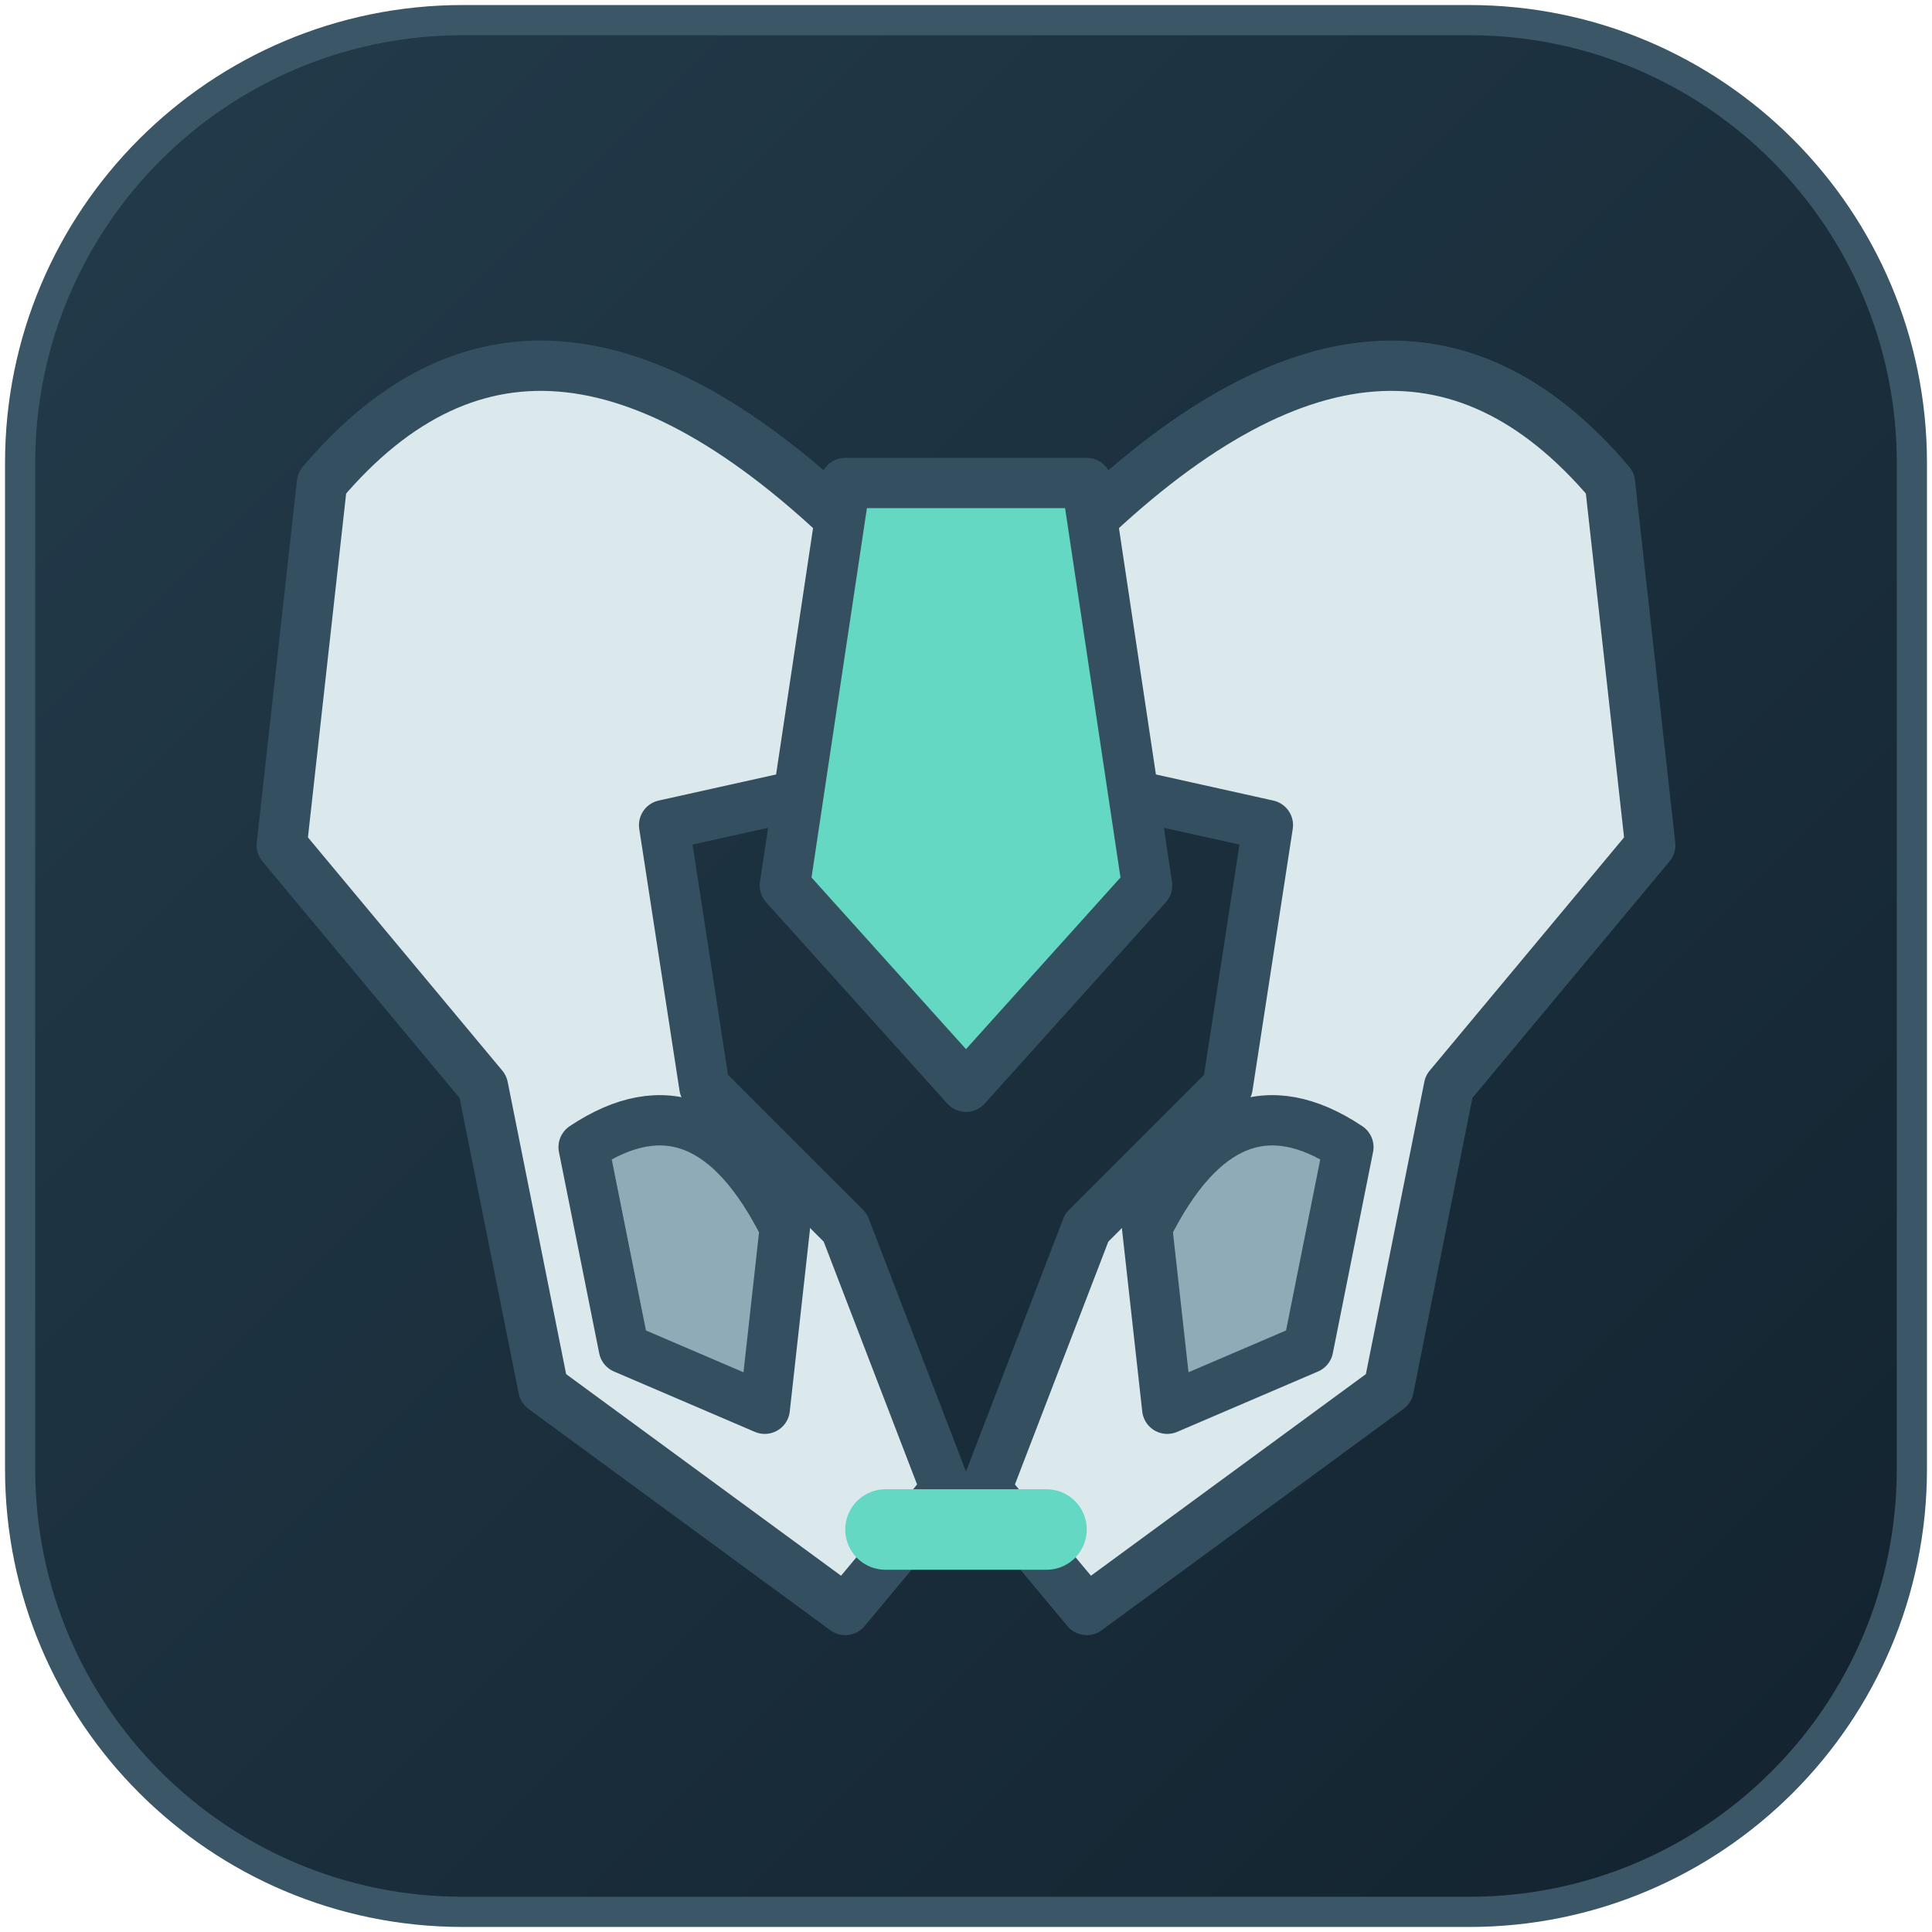
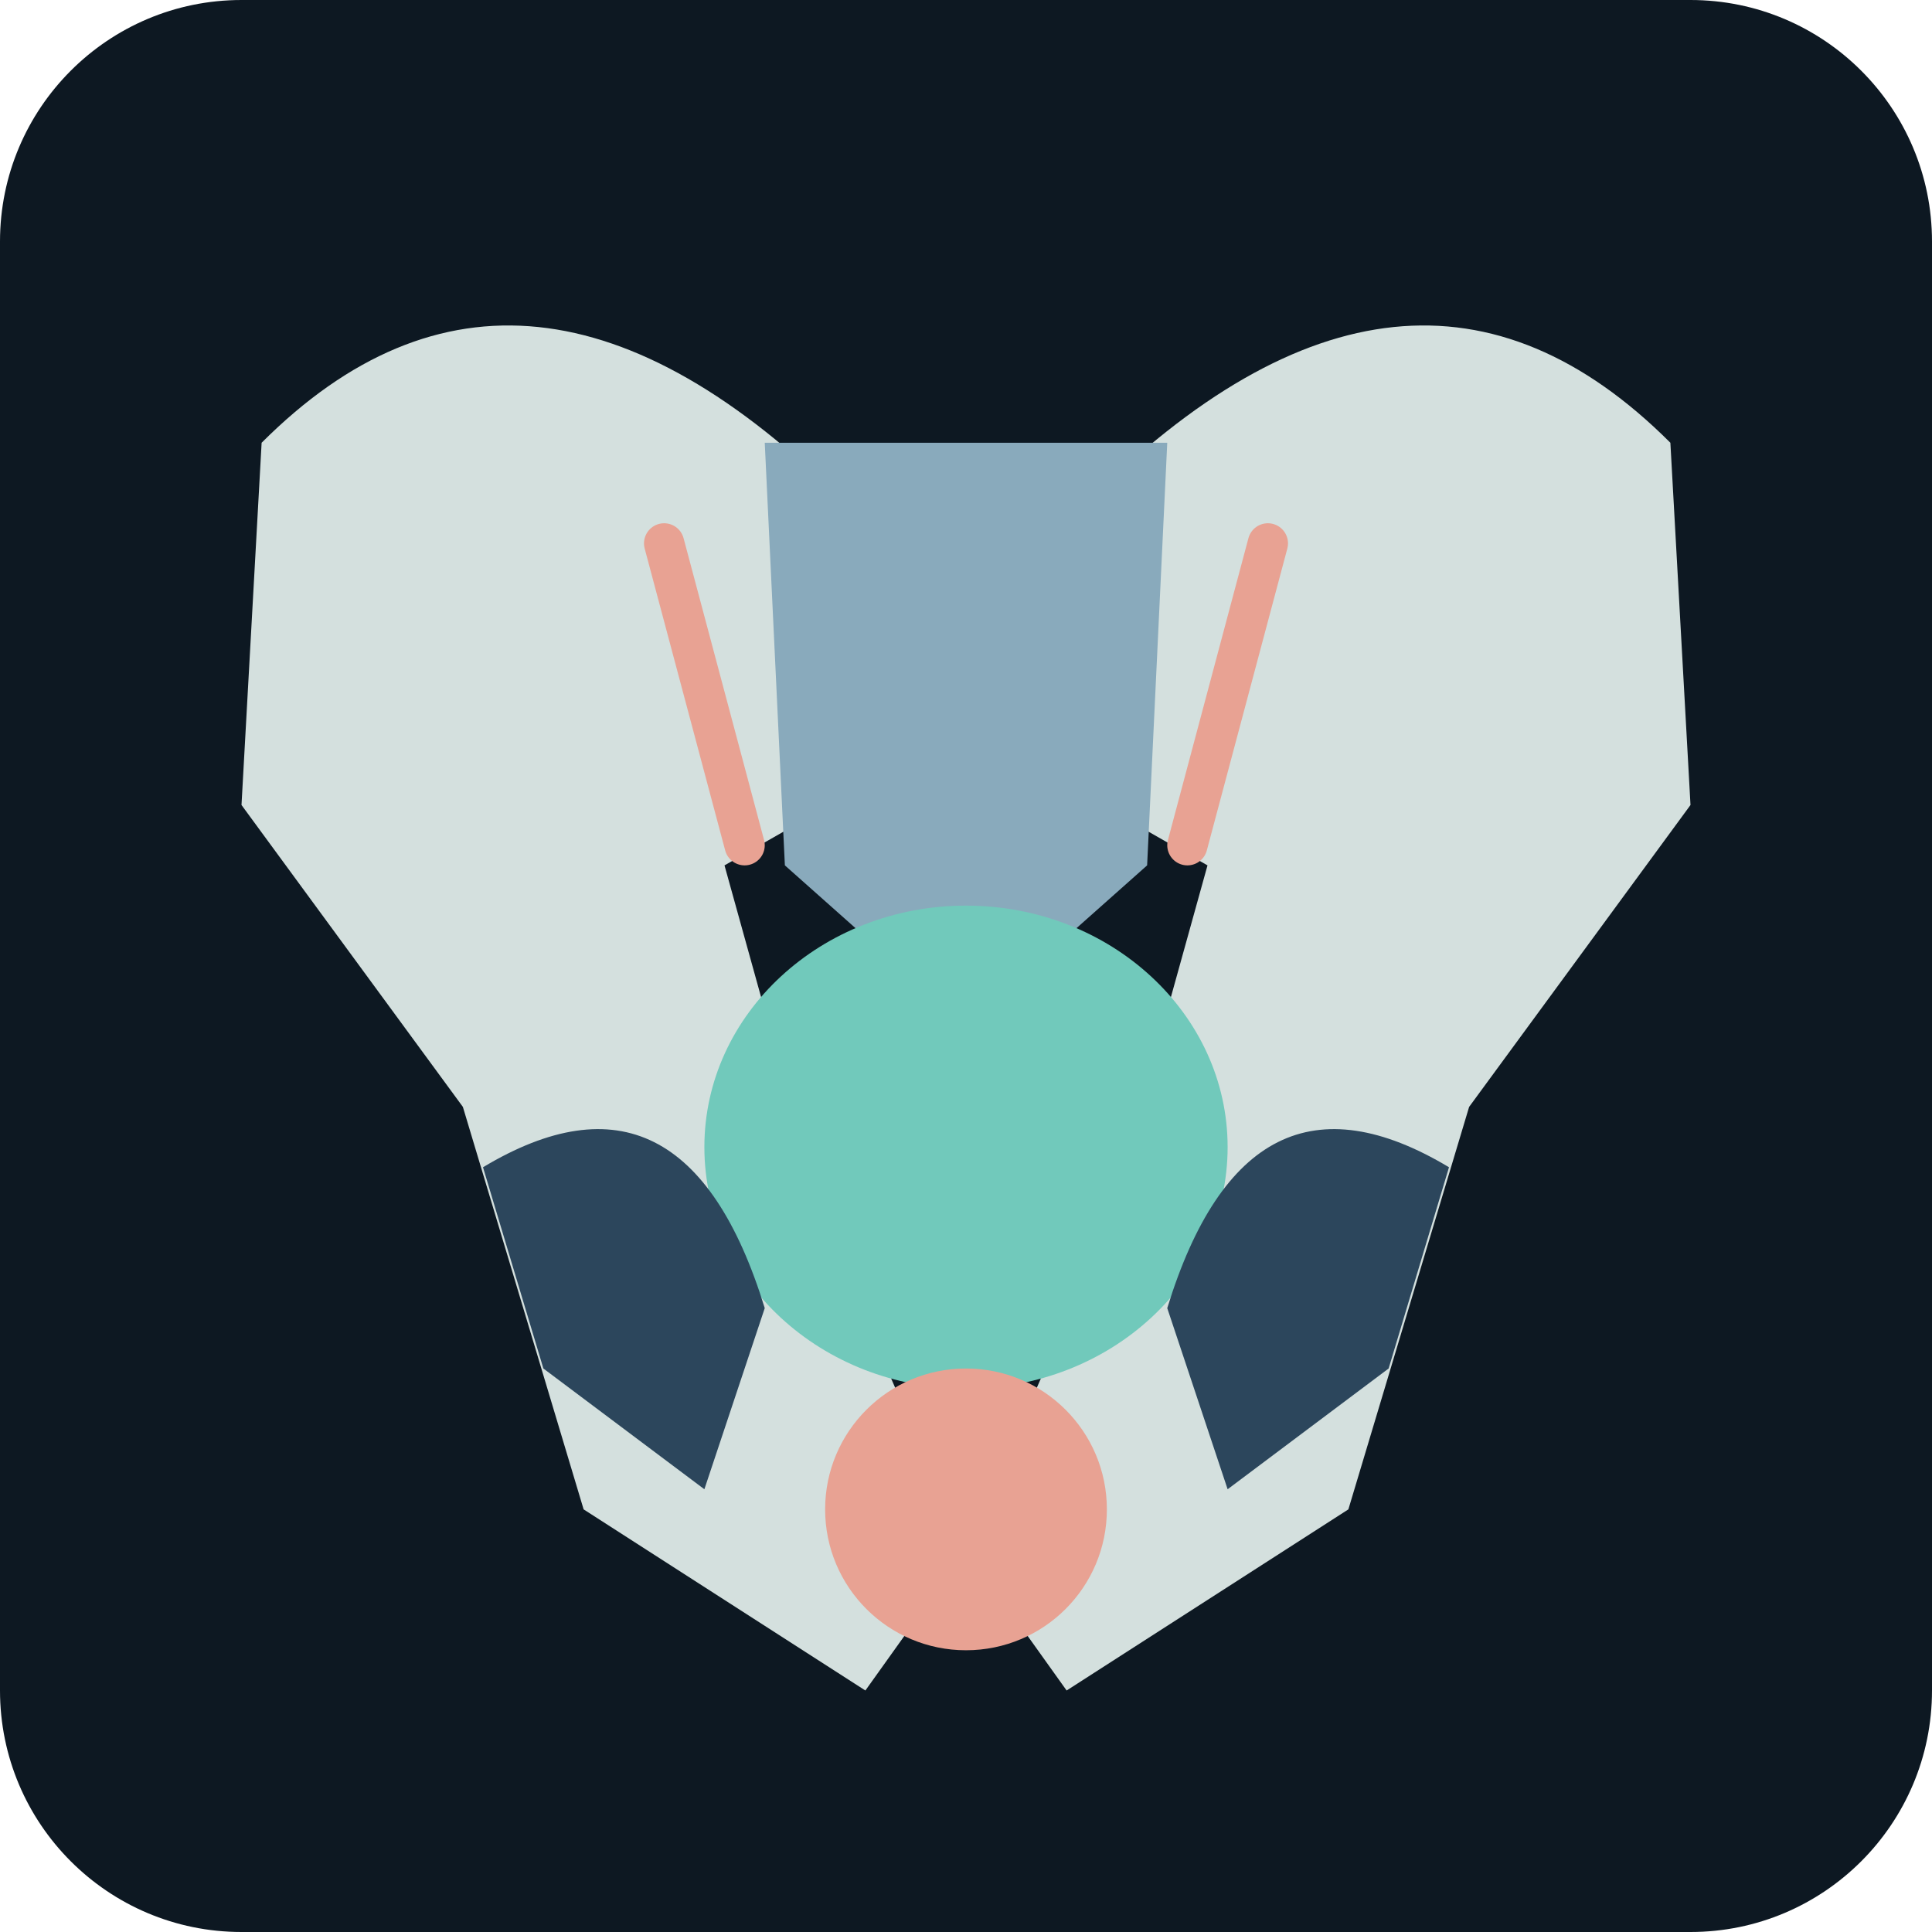
- <svg xmlns="http://www.w3.org/2000/svg" width="96" height="96" viewBox="0 0 96 96" data-style="atlas-anatomy-163">
-   <defs>
-     <linearGradient id="tile" x2="1" y2="1">
-       <stop stop-color="#233B4B" />
-       <stop offset="1" stop-color="#13232F" />
-     </linearGradient>
-   </defs>
-   <rect x="1" y="1" width="94" height="94" rx="22" fill="url(#tile)" stroke="#3B5667" stroke-width="1.5" />
-   <g>
-     <path d="M43 27Q27 11 16 24L14 42L24 54L27 69L42 80L47 74L42 61L35 54L33 41L42 39Z" fill="#DBE9EC" stroke="#344F60" stroke-width="2.5" stroke-linecap="round" stroke-linejoin="round" />
-     <path d="M53 27Q69 11 80 24L82 42L72 54L69 69L54 80L49 74L54 61L61 54L63 41L54 39Z" fill="#DBE9EC" stroke="#344F60" stroke-width="2.5" stroke-linecap="round" stroke-linejoin="round" />
-     <path d="M42 24L54 24L57 44L48 54L39 44Z" fill="#65D8C4" stroke="#344F60" stroke-width="2.5" stroke-linecap="round" stroke-linejoin="round" />
-     <path d="M29 57Q35 53 39 61L38 70L31 67Z" fill="#8EABB7" stroke="#344F60" stroke-width="2.5" stroke-linecap="round" stroke-linejoin="round" />
-     <path d="M67 57Q61 53 57 61L58 70L65 67Z" fill="#8EABB7" stroke="#344F60" stroke-width="2.5" stroke-linecap="round" stroke-linejoin="round" />
-     <path d="M44 76L52 76" fill="none" stroke="#65D8C4" stroke-width="4" stroke-linecap="round" stroke-linejoin="round" />
-   </g>
+ <svg xmlns="http://www.w3.org/2000/svg" width="96" height="96" viewBox="0 0 96 96" data-style="atlas-illustration-218">
+   <rect width="96" height="96" rx="12" fill="#0d1822" />
+   <path d="M42 25Q26 9 13 22L12 40L23 55L29 75L43 84L48 77L41 61L36 43L43 39Z" fill="#d4e0de" />
+   <path d="M54 25Q70 9 83 22L84 40L73 55L67 75L53 84L48 77L55 61L60 43L53 39Z" fill="#d4e0de" />
+   <path d="M38 22L58 22L57 43L48 51L39 43Z" fill="#89aabc" />
+   <ellipse cx="48" cy="57" rx="13" ry="12" fill="#71c9bb" />
+   <ellipse cx="48" cy="75" rx="7" ry="7" fill="#e8a293" />
+   <path d="M24 58Q34 52 38 65L35 74L27 68Z M72 58Q62 52 58 65L61 74L69 68Z" fill="#2c465c" />
+   <path d="M33 27L37 42M63 27L59 42" fill="none" stroke="#e8a293" stroke-width="2" stroke-linecap="round" stroke-linejoin="round" />
</svg>
